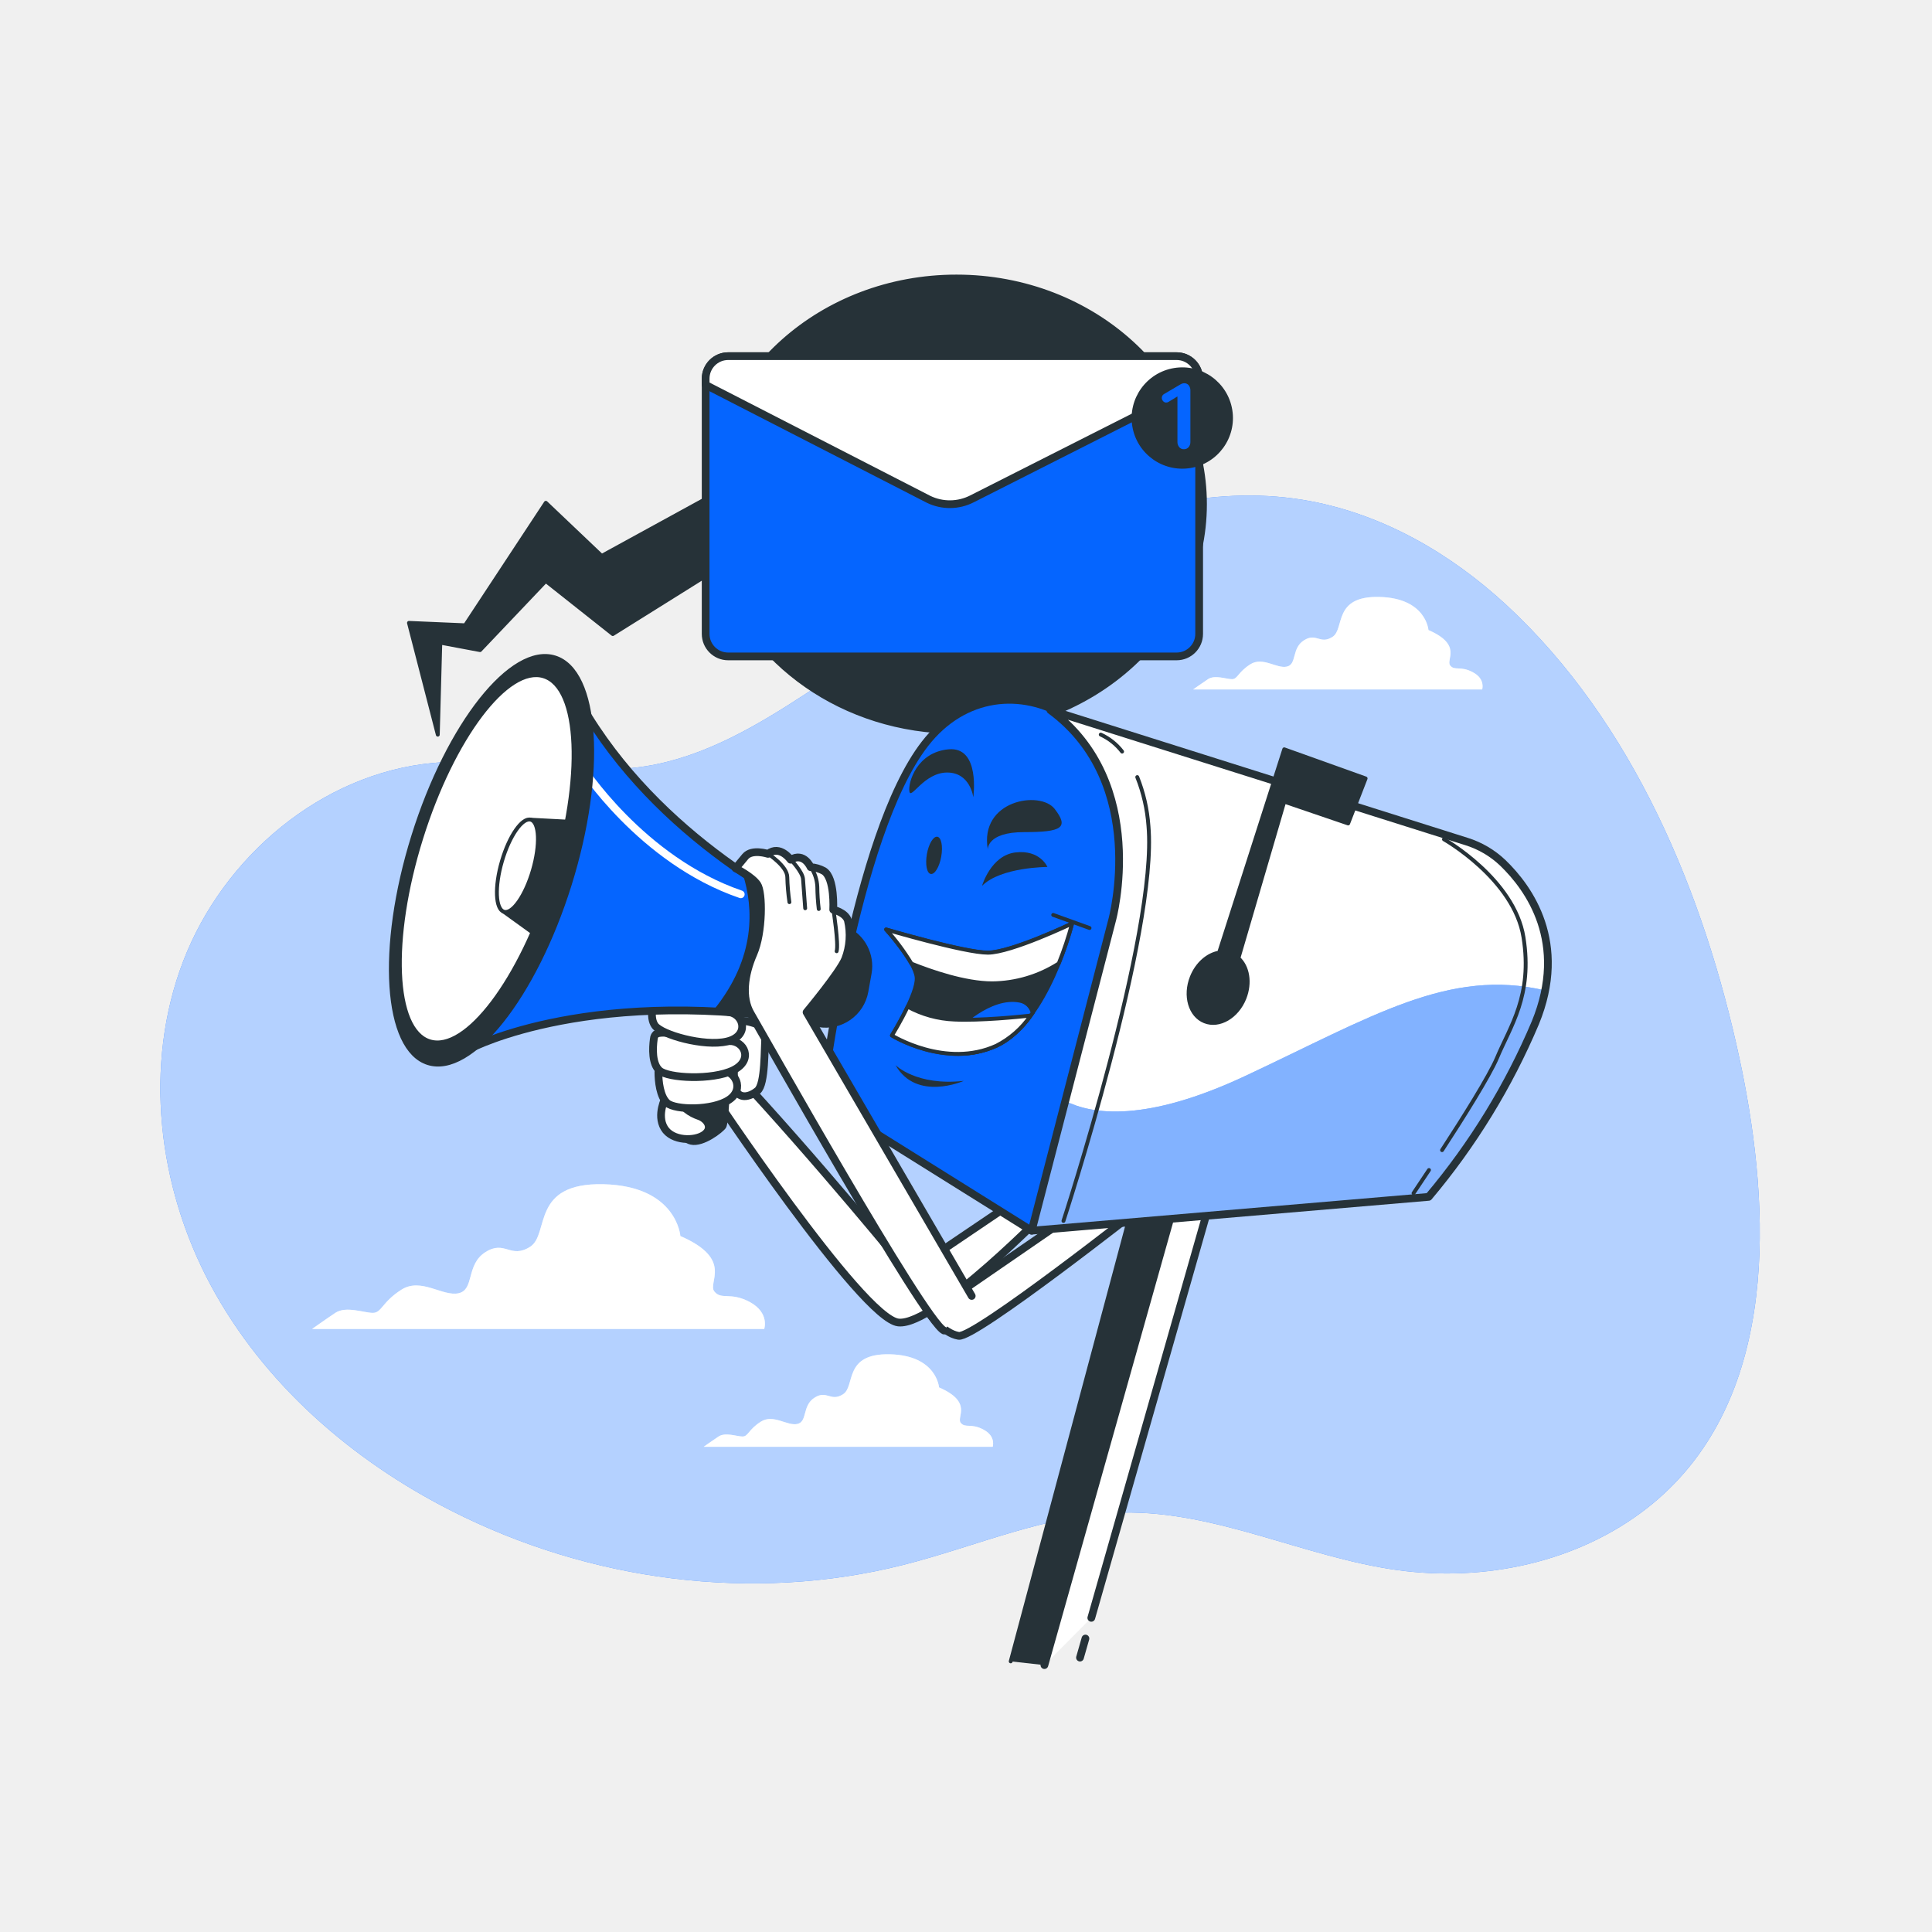
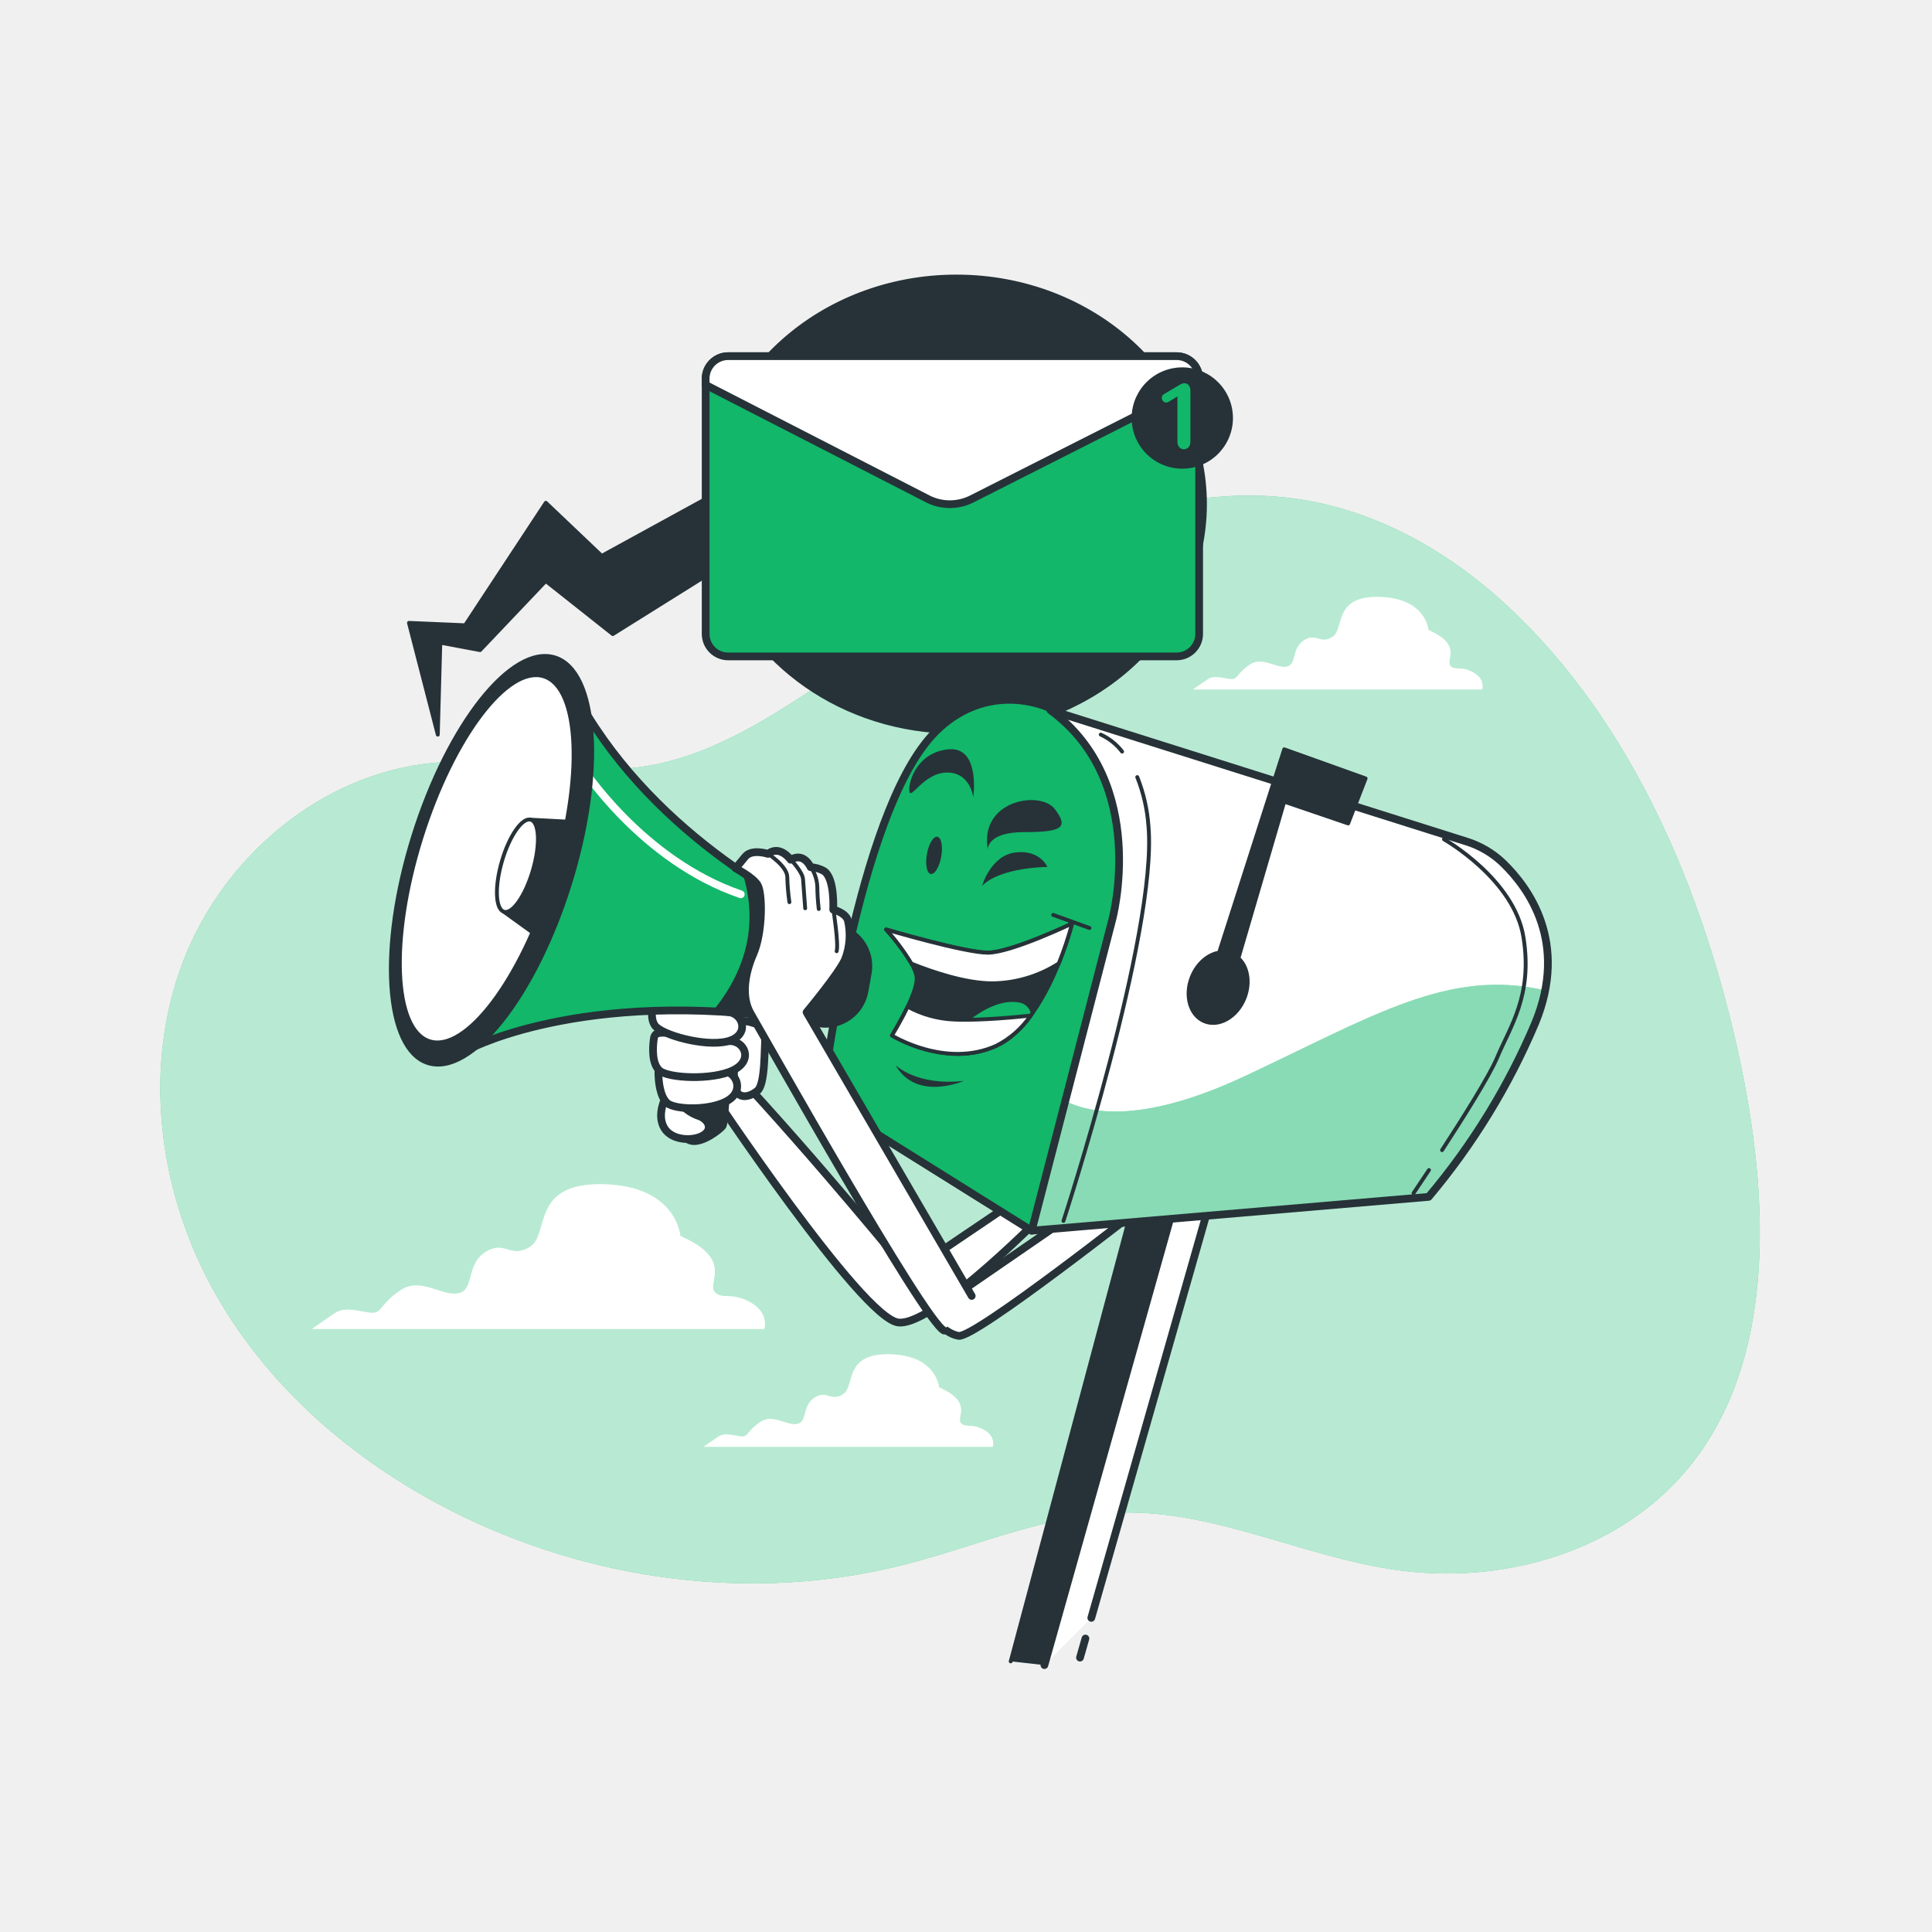
<svg xmlns="http://www.w3.org/2000/svg" viewBox="0 0 500 500">
  <defs>
    <clipPath id="freepik--clip-path--inject-132">
      <path d="M271.84,183.78l107.68,34a23.93,23.93,0,0,1,9.42,5.54c6.79,6.54,16.92,20.61,8.41,41.36a176.37,176.37,0,0,1-27.62,45.07L267,318.5l20.84-80.45S297.52,202.68,271.84,183.78Z" style="fill:#fff;stroke:#263238;stroke-linecap:round;stroke-linejoin:round;stroke-width:2px" />
    </clipPath>
  </defs>
  <g id="freepik--background-simple--inject-132">
-     <path d="M451.35,279.68q-.5-2.61-1.05-5.16c-9.16-43.09-27.61-87.59-60.5-118-14.25-13.15-31.48-23.2-50.68-26.82-23.44-4.41-47.81,1.7-69.35,12s-40.87,24.52-60.83,37.58c-12.89,8.43-26.52,16.55-41.73,19-18.21,2.93-36.84-2.57-55.21-.82-28.8,2.74-54.18,24.22-64.56,51.23s-6.62,58.36,7.06,83.86S91,377.91,116.84,391c35.75,18.16,78,23.84,116.9,14,19-4.8,37.34-13.2,56.9-13.55,24.26-.43,47,11.57,71,14.89,22.56,3.11,46.62-2,64.57-16C459.5,364.34,458.56,317.14,451.35,279.68Z" style="fill:#0565FF" />
+     <path d="M451.35,279.68q-.5-2.61-1.05-5.16c-9.16-43.09-27.61-87.59-60.5-118-14.25-13.15-31.48-23.2-50.68-26.82-23.44-4.41-47.81,1.7-69.35,12s-40.87,24.52-60.83,37.58c-12.89,8.43-26.52,16.55-41.73,19-18.21,2.93-36.84-2.57-55.21-.82-28.8,2.74-54.18,24.22-64.56,51.23s-6.62,58.36,7.06,83.86S91,377.91,116.84,391c35.75,18.16,78,23.84,116.9,14,19-4.8,37.34-13.2,56.9-13.55,24.26-.43,47,11.57,71,14.89,22.56,3.11,46.62-2,64.57-16C459.5,364.34,458.56,317.14,451.35,279.68Z" style="fill:#12B76A" />
    <path d="M451.35,279.68q-.5-2.61-1.05-5.16c-9.16-43.09-27.61-87.59-60.5-118-14.25-13.15-31.48-23.2-50.68-26.82-23.44-4.41-47.81,1.7-69.35,12s-40.87,24.52-60.83,37.58c-12.89,8.43-26.52,16.55-41.73,19-18.21,2.93-36.84-2.57-55.21-.82-28.8,2.74-54.18,24.22-64.56,51.23s-6.62,58.36,7.06,83.86S91,377.91,116.84,391c35.75,18.16,78,23.84,116.9,14,19-4.8,37.34-13.2,56.9-13.55,24.26-.43,47,11.57,71,14.89,22.56,3.11,46.62-2,64.57-16C459.5,364.34,458.56,317.14,451.35,279.68Z" style="fill:#fff;opacity:0.7" />
  </g>
  <g id="freepik--Clouds--inject-132">
    <path d="M381.21,174c-3.25-1.78-4.73-.3-5.91-1.78s3.25-5.32-5.62-9.16c0,0-.59-8.28-12.71-8.57s-8.87,8.27-12.12,10.34-4.14-1.18-7.39.89-1.77,6.21-4.43,6.8-6.21-2.66-9.46-.59-3.25,3.84-4.73,3.84-4.44-1.18-6.21,0-3.84,2.66-3.84,2.66h74.79S384.46,175.72,381.21,174Z" style="fill:#fff" />
    <path d="M381.21,174c-3.25-1.78-4.73-.3-5.91-1.78s3.25-5.32-5.62-9.16c0,0-.59-8.28-12.71-8.57s-8.87,8.27-12.12,10.34-4.14-1.18-7.39.89-1.77,6.21-4.43,6.8-6.21-2.66-9.46-.59-3.25,3.84-4.73,3.84-4.44-1.18-6.21,0-3.84,2.66-3.84,2.66h74.79S384.46,175.72,381.21,174Z" style="fill:#fff;opacity:0.5" />
    <path d="M254.55,370c-3.26-1.78-4.73-.3-5.92-1.78s3.25-5.32-5.61-9.16c0,0-.59-8.28-12.71-8.57s-8.87,8.27-12.12,10.34-4.14-1.18-7.39.89-1.78,6.21-4.44,6.8-6.21-2.66-9.46-.59-3.25,3.84-4.73,3.84-4.43-1.18-6.21,0-3.84,2.66-3.84,2.66h74.79S257.8,371.72,254.55,370Z" style="fill:#fff" />
    <path d="M254.55,370c-3.26-1.78-4.73-.3-5.92-1.78s3.25-5.32-5.61-9.16c0,0-.59-8.28-12.71-8.57s-8.87,8.27-12.12,10.34-4.14-1.18-7.39.89-1.78,6.21-4.44,6.8-6.21-2.66-9.46-.59-3.25,3.84-4.73,3.84-4.43-1.18-6.21,0-3.84,2.66-3.84,2.66h74.79S257.8,371.72,254.55,370Z" style="fill:#fff;opacity:0.5" />
    <path d="M194.12,337c-5.09-2.77-7.4-.46-9.25-2.77s5.08-8.33-8.79-14.34c0,0-.92-12.95-19.89-13.41s-13.87,12.95-19,16.19-6.47-1.85-11.56,1.38-2.78,9.72-6.94,10.64-9.71-4.16-14.8-.92-5.09,6-7.4,6-6.94-1.85-9.71,0-6,4.16-6,4.16h117S199.2,339.81,194.12,337Z" style="fill:#fff" />
    <path d="M194.12,337c-5.09-2.77-7.4-.46-9.25-2.77s5.08-8.33-8.79-14.34c0,0-.92-12.95-19.89-13.41s-13.87,12.95-19,16.19-6.47-1.85-11.56,1.38-2.78,9.72-6.94,10.64-9.71-4.16-14.8-.92-5.09,6-7.4,6-6.94-1.85-9.71,0-6,4.16-6,4.16h117S199.2,339.81,194.12,337Z" style="fill:#fff;opacity:0.5" />
  </g>
  <g id="freepik--Mail--inject-132">
    <path d="M247.52,71.57c-34.91,0-63.3,25.47-64.29,57.22l-27.51,15.07-14.46-13.74-20.88,31.7-14.54-.62,7.46,28.93.65-23.81,10.29,1.93,17-17.89,17.35,13.74,27.19-17c7.84,24.44,32.49,42.3,61.72,42.3,35.53,0,64.34-26.38,64.34-58.92S283.05,71.57,247.52,71.57Z" style="fill:#263238;stroke:#263238;stroke-linecap:round;stroke-linejoin:round" />
-     <rect x="182.62" y="92.18" width="127.72" height="77.7" rx="5.83" style="fill:#0565FF;stroke:#263238;stroke-linecap:round;stroke-linejoin:round;stroke-width:2px" />
+     <rect x="182.62" y="92.18" width="127.72" height="77.7" rx="5.83" style="fill:#12B76A;stroke:#263238;stroke-linecap:round;stroke-linejoin:round;stroke-width:2px" />
    <path d="M251.58,129.09l58.76-29.73V98a5.83,5.83,0,0,0-5.83-5.83H188.45A5.83,5.83,0,0,0,182.62,98v1.61l57.69,29.61A12.59,12.59,0,0,0,251.58,129.09Z" style="fill:#fff;stroke:#263238;stroke-linecap:round;stroke-linejoin:round;stroke-width:2px" />
    <circle cx="305.97" cy="108.21" r="13.11" transform="translate(-13.42 50.62) rotate(-9.26)" style="fill:#263238" />
-     <path d="M305.19,115.73a2.1,2.1,0,0,1-.47-1.46V102.6L302.42,104a1.07,1.07,0,0,1-.61.18,1,1,0,0,1-.8-.37,1.19,1.19,0,0,1-.34-.85,1.15,1.15,0,0,1,.62-1l4.19-2.47a2,2,0,0,1,1-.31,1.46,1.46,0,0,1,1.15.51,2.16,2.16,0,0,1,.44,1.44v13.22a2,2,0,0,1-.47,1.39,1.55,1.55,0,0,1-1.2.52A1.48,1.48,0,0,1,305.19,115.73Z" style="fill:#0565FF" />
+     <path d="M305.19,115.73a2.1,2.1,0,0,1-.47-1.46V102.6L302.42,104a1.07,1.07,0,0,1-.61.18,1,1,0,0,1-.8-.37,1.19,1.19,0,0,1-.34-.85,1.15,1.15,0,0,1,.62-1l4.19-2.47a2,2,0,0,1,1-.31,1.46,1.46,0,0,1,1.15.51,2.16,2.16,0,0,1,.44,1.44v13.22a2,2,0,0,1-.47,1.39,1.55,1.55,0,0,1-1.2.52A1.48,1.48,0,0,1,305.19,115.73Z" style="fill:#12B76A" />
  </g>
  <g id="freepik--Mailbox--inject-132">
    <path d="M183.5,281.76s39.5,59.5,49,60.5,39.5-30,39.5-30l-8.5-2L235.19,329.4S211,299.7,189.74,277Z" style="fill:#fff;stroke:#263238;stroke-linecap:round;stroke-linejoin:round;stroke-width:2px" />
    <path d="M190.53,264s7.92.34,7.58,3.79,0,12.75-2.07,14.48-5.17,2.41-5.86-1S190.53,264,190.53,264Z" style="fill:#fff;stroke:#263238;stroke-linecap:round;stroke-linejoin:round;stroke-width:2px" />
    <path d="M188.46,280.23s-.35,10.34-1,11.37-5.52,4.83-8.62,4.14-2.07-3.79-2.07-5.51V263h11.72Z" style="fill:#263238;stroke:#263238;stroke-linecap:round;stroke-linejoin:round" />
    <path d="M172.26,284s-2.41,4.48-.35,7.93,7.93,3.45,10.35,1.72.68-4.13-1.38-4.82-4.83-2.42-4.83-4.48S173.29,282.64,172.26,284Z" style="fill:#fff;stroke:#263238;stroke-linecap:round;stroke-linejoin:round;stroke-width:2px" />
    <path d="M170.39,277.46c0,2.36.4,6.32,2.26,8,2.1,1.85,11.76,2,16-.83s1.42-7.7-1.79-7.39c-2.66.26-5.51-.39-8.21-.73-1.52-.19-6.88-1.38-7.93-.27a1.73,1.73,0,0,0-.29,1.19Z" style="fill:#fff;stroke:#263238;stroke-linecap:round;stroke-linejoin:round;stroke-width:2px" />
    <path d="M169.2,268.92c-.33,2.38-.48,6.4,1.47,8.14,2.21,2,13.66,2.56,19.07-.08s2.84-7.71-1-7.54c-3.19.13-6.48-.67-9.62-1.14-1.77-.26-8-1.71-9.37-.64a1.76,1.76,0,0,0-.53,1.19Z" style="fill:#fff;stroke:#263238;stroke-linecap:round;stroke-linejoin:round;stroke-width:2px" />
    <path d="M169.87,257.14c-.85,2.25-1.89,6.14-.37,8.27,1.73,2.41,12.76,5.51,18.61,4.13s4.49-6.89.69-7.58c-3.14-.57-6.17-2.08-9.13-3.23-1.67-.65-7.38-3.43-9-2.7a1.74,1.74,0,0,0-.77,1Z" style="fill:#fff;stroke:#263238;stroke-linecap:round;stroke-linejoin:round;stroke-width:2px" />
    <polyline points="261.57 429.96 293.07 312.2 303.73 312.2 270.29 430.93" style="fill:#263238;stroke:#263238;stroke-linecap:round;stroke-linejoin:round" />
    <polyline points="282.43 418.7 312.94 311.72 303.73 312.2 270.29 430.93" style="fill:#fff;stroke:#263238;stroke-linecap:round;stroke-linejoin:round;stroke-width:2px" />
    <line x1="279.5" y1="428.99" x2="280.91" y2="424.05" style="fill:none;stroke:#263238;stroke-linecap:round;stroke-linejoin:round;stroke-width:2px" />
    <path d="M240.5,339.86s3.45,5.17,7.59,5.86S296,311.94,296,311.94L278.07,314Z" style="fill:#fff;stroke:#263238;stroke-linecap:round;stroke-linejoin:round;stroke-width:2px" />
-     <path d="M212.71,284.58s8.24-68.33,26.66-92.08c20.13-26,60.58-4.84,52.34,36.83-6.32,32-24.72,89.17-24.72,89.17Z" style="fill:#0565FF;stroke:#263238;stroke-linecap:round;stroke-linejoin:round;stroke-width:2px" />
+     <path d="M212.71,284.58s8.24-68.33,26.66-92.08c20.13-26,60.58-4.84,52.34,36.83-6.32,32-24.72,89.17-24.72,89.17Z" style="fill:#12B76A;stroke:#263238;stroke-linecap:round;stroke-linejoin:round;stroke-width:2px" />
    <path d="M271.84,183.78l107.68,34a23.93,23.93,0,0,1,9.42,5.54c6.79,6.54,16.92,20.61,8.41,41.36a176.37,176.37,0,0,1-27.62,45.07L267,318.5l20.84-80.45S297.52,202.68,271.84,183.78Z" style="fill:#fff" />
    <g style="clip-path:url(#freepik--clip-path--inject-132)">
-       <path d="M322.33,278.43c-25.9,12.14-39.75,10-46.64,6.5L267,318.5l102.74-8.72a176.37,176.37,0,0,0,27.62-45.07,44.69,44.69,0,0,0,2.54-8.38C374.93,250.45,355.13,263.06,322.33,278.43Z" style="fill:#0565FF" />
+       <path d="M322.33,278.43c-25.9,12.14-39.75,10-46.64,6.5L267,318.5l102.74-8.72a176.37,176.37,0,0,0,27.62-45.07,44.69,44.69,0,0,0,2.54-8.38C374.93,250.45,355.13,263.06,322.33,278.43Z" style="fill:#12B76A" />
      <path d="M322.33,278.43c-25.9,12.14-39.75,10-46.64,6.5L267,318.5l102.74-8.72a176.37,176.37,0,0,0,27.62-45.07,44.69,44.69,0,0,0,2.54-8.38C374.93,250.45,355.13,263.06,322.33,278.43Z" style="fill:#fff;opacity:0.5" />
    </g>
    <path d="M271.84,183.78l107.68,34a23.93,23.93,0,0,1,9.42,5.54c6.79,6.54,16.92,20.61,8.41,41.36a176.37,176.37,0,0,1-27.62,45.07L267,318.5l20.84-80.45S297.52,202.68,271.84,183.78Z" style="fill:none;stroke:#263238;stroke-linecap:round;stroke-linejoin:round;stroke-width:2px" />
    <path d="M332.36,193.92,315.5,246.54c-2.87.47-5.67,2.84-7.06,6.33-1.92,4.82-.43,9.95,3.33,11.45s8.37-1.2,10.29-6c1.58-4,.85-8.14-1.56-10.33l11.86-40.52,16.54,5.64,4.52-11.65Z" style="fill:#263238;stroke:#263238;stroke-linecap:round;stroke-linejoin:round" />
    <path d="M229.33,240.54s7.52,8.28,7.9,12.41-6.39,15-6.39,15,13.91,8.65,27.07,2.63S277.46,239,277.46,239s-15.79,7.52-21.81,7.52S229.33,240.54,229.33,240.54Z" style="fill:#263238;stroke:#263238;stroke-linecap:round;stroke-linejoin:round" />
-     <path d="M257.91,270.62c3.63-1.66,6.74-4.81,9.35-8.49a4.18,4.18,0,0,0-3.33-3.16c-7.9-1.51-16.17,7.14-16.17,7.14a25.1,25.1,0,0,0-1.34,6.6A24.45,24.45,0,0,0,257.91,270.62Z" style="fill:#0565FF;stroke:#263238;stroke-linecap:round;stroke-linejoin:round" />
+     <path d="M257.91,270.62c3.63-1.66,6.74-4.81,9.35-8.49a4.18,4.18,0,0,0-3.33-3.16c-7.9-1.51-16.17,7.14-16.17,7.14a25.1,25.1,0,0,0-1.34,6.6A24.45,24.45,0,0,0,257.91,270.62Z" style="fill:#12B76A;stroke:#263238;stroke-linecap:round;stroke-linejoin:round" />
    <path d="M247,263.86a27.44,27.44,0,0,1-12.1-3.34c-1.83,3.86-4.07,7.47-4.07,7.47s13.91,8.65,27.07,2.63a23.86,23.86,0,0,0,8.84-7.79C263.66,263.17,253.62,264.17,247,263.86Z" style="fill:#fff;stroke:#263238;stroke-linecap:round;stroke-linejoin:round" />
    <path d="M255.65,246.56c-6,0-26.32-6-26.32-6a58.25,58.25,0,0,1,6.56,8.83c5,2,13.79,5.09,20.89,5.09A32.48,32.48,0,0,0,274,249.35,88.1,88.1,0,0,0,277.46,239S261.67,246.56,255.65,246.56Z" style="fill:#fff;stroke:#263238;stroke-linecap:round;stroke-linejoin:round" />
    <path d="M254.15,229.26s2.26-7.89,8.65-8.65,8.27,3.76,8.27,3.76S259,224.37,254.15,229.26Z" style="fill:#263238" />
    <line x1="272.57" y1="236.78" x2="281.97" y2="240.17" style="fill:none;stroke:#263238;stroke-linecap:round;stroke-linejoin:round" />
    <path d="M243.59,221.7c-.47,2.65-1.68,4.66-2.71,4.48s-1.46-2.48-1-5.14,1.69-4.67,2.71-4.49S244.07,219,243.59,221.7Z" style="fill:#263238" />
    <path d="M255.65,219.86s-.37-4.51,9.4-4.51,11.66-1.13,7.9-6S253.4,207.08,255.65,219.86Z" style="fill:#263238" />
    <path d="M251.89,206.33s-.75-6.4-6.76-6.4-9.41,7.15-9.78,4.89,1.88-10.15,10.15-10.9S251.89,206.33,251.89,206.33Z" style="fill:#263238" />
    <path d="M294.32,201.11a42.37,42.37,0,0,1,2.9,12.67c2.4,27.43-22,102.2-22,102.2" style="fill:none;stroke:#263238;stroke-linecap:round;stroke-linejoin:round" />
    <path d="M284.87,190.11a14.67,14.67,0,0,1,5.53,4.4" style="fill:none;stroke:#263238;stroke-linecap:round;stroke-linejoin:round" />
    <path d="M369.82,302.8c-2.38,3.58-4,6-4,6" style="fill:none;stroke:#263238;stroke-linecap:round;stroke-linejoin:round" />
    <path d="M373.7,217.21s18.18,10.29,20.58,25.38-3.43,23-6.86,31.21c-2,4.71-8.77,15.5-14.22,23.86" style="fill:none;stroke:#263238;stroke-linecap:round;stroke-linejoin:round" />
    <path d="M231.76,275.66s5.44,5.43,17.66,4.07C249.42,279.73,237.2,285.16,231.76,275.66Z" style="fill:#263238" />
-     <path d="M121.94,271.27s31.83-16.69,89.93-6.46a10.25,10.25,0,0,0,11.86-8.29l.84-4.69a10.25,10.25,0,0,0-5.89-11.16c-15.43-6.93-51.33-26.15-70.2-61.77Z" style="fill:#0565FF;stroke:#263238;stroke-linecap:round;stroke-linejoin:round;stroke-width:2px" />
+     <path d="M121.94,271.27s31.83-16.69,89.93-6.46a10.25,10.25,0,0,0,11.86-8.29l.84-4.69a10.25,10.25,0,0,0-5.89-11.16c-15.43-6.93-51.33-26.15-70.2-61.77Z" style="fill:#12B76A;stroke:#263238;stroke-linecap:round;stroke-linejoin:round;stroke-width:2px" />
    <path d="M150.37,198.24s15.54,24.38,41.34,33.21" style="fill:none;stroke:#fff;stroke-linecap:round;stroke-linejoin:round;stroke-width:2px" />
    <path d="M218.68,240.67a176.42,176.42,0,0,1-25.91-14.46c2.71,8.66,3.49,21.75-7.72,35.54a216.11,216.11,0,0,1,26.82,3.06,10.25,10.25,0,0,0,11.86-8.29l.84-4.69A10.25,10.25,0,0,0,218.68,240.67Z" style="fill:#263238;stroke:#263238;stroke-linecap:round;stroke-linejoin:round" />
    <ellipse cx="127.21" cy="222.66" rx="55" ry="21.2" transform="translate(-123.27 277.62) rotate(-72.64)" style="fill:#263238;stroke:#263238;stroke-linecap:round;stroke-linejoin:round" />
    <ellipse cx="125.97" cy="222.27" rx="49.48" ry="17.77" transform="translate(-123.77 276.17) rotate(-72.64)" style="fill:#fff;stroke:#263238;stroke-linecap:round;stroke-linejoin:round" />
    <path d="M146.69,212.63l-9.3-.49-7,23.82,7.39,5.33a133.66,133.66,0,0,0,5.12-13.71A134.49,134.49,0,0,0,146.69,212.63Z" style="fill:#263238;stroke:#263238;stroke-linecap:round;stroke-linejoin:round" />
    <path d="M137.92,225.22c-1.92,6.58-5.27,11.39-7.49,10.74s-2.45-6.5-.53-13.08,5.28-11.39,7.49-10.74S139.84,218.65,137.92,225.22Z" style="fill:#fff;stroke:#263238;stroke-linecap:round;stroke-linejoin:round" />
    <path d="M244.3,344.34c-5.17-2.41-47.57-77.9-50-82s-1.72-10,.69-15.51,2.41-15.86,1-17.93-5.63-4.18-5.63-4.18.81-1,2.53-3.05,5.86-.69,5.86-.69c3.1-2.42,5.87,1.52,5.87,1.52,3.45-2.07,5.16,1.92,5.16,1.92a8,8,0,0,1,3.45,1c2.87,1.86,2.41,10,2.41,10s3.1.69,3.79,2.76a17.12,17.12,0,0,1-.69,10c-1.38,3.45-10,13.79-10,13.79l42.74,73.42" style="fill:#fff;stroke:#263238;stroke-linecap:round;stroke-linejoin:round;stroke-width:2px" />
    <path d="M198.8,221s4.95,3.19,4.95,6a54.13,54.13,0,0,0,.55,6.48" style="fill:none;stroke:#263238;stroke-linecap:round;stroke-linejoin:round" />
    <path d="M204.67,222.47s3,3.15,3.15,5,.56,7.59.56,7.59" style="fill:none;stroke:#263238;stroke-linecap:round;stroke-linejoin:round" />
    <path d="M209.83,224.39a9.83,9.83,0,0,1,1.69,5.12,53.64,53.64,0,0,0,.37,5.74" style="fill:none;stroke:#263238;stroke-linecap:round;stroke-linejoin:round" />
    <path d="M215.69,235.42s1.39,8.9.83,10.76" style="fill:none;stroke:#263238;stroke-linecap:round;stroke-linejoin:round" />
  </g>
</svg>
